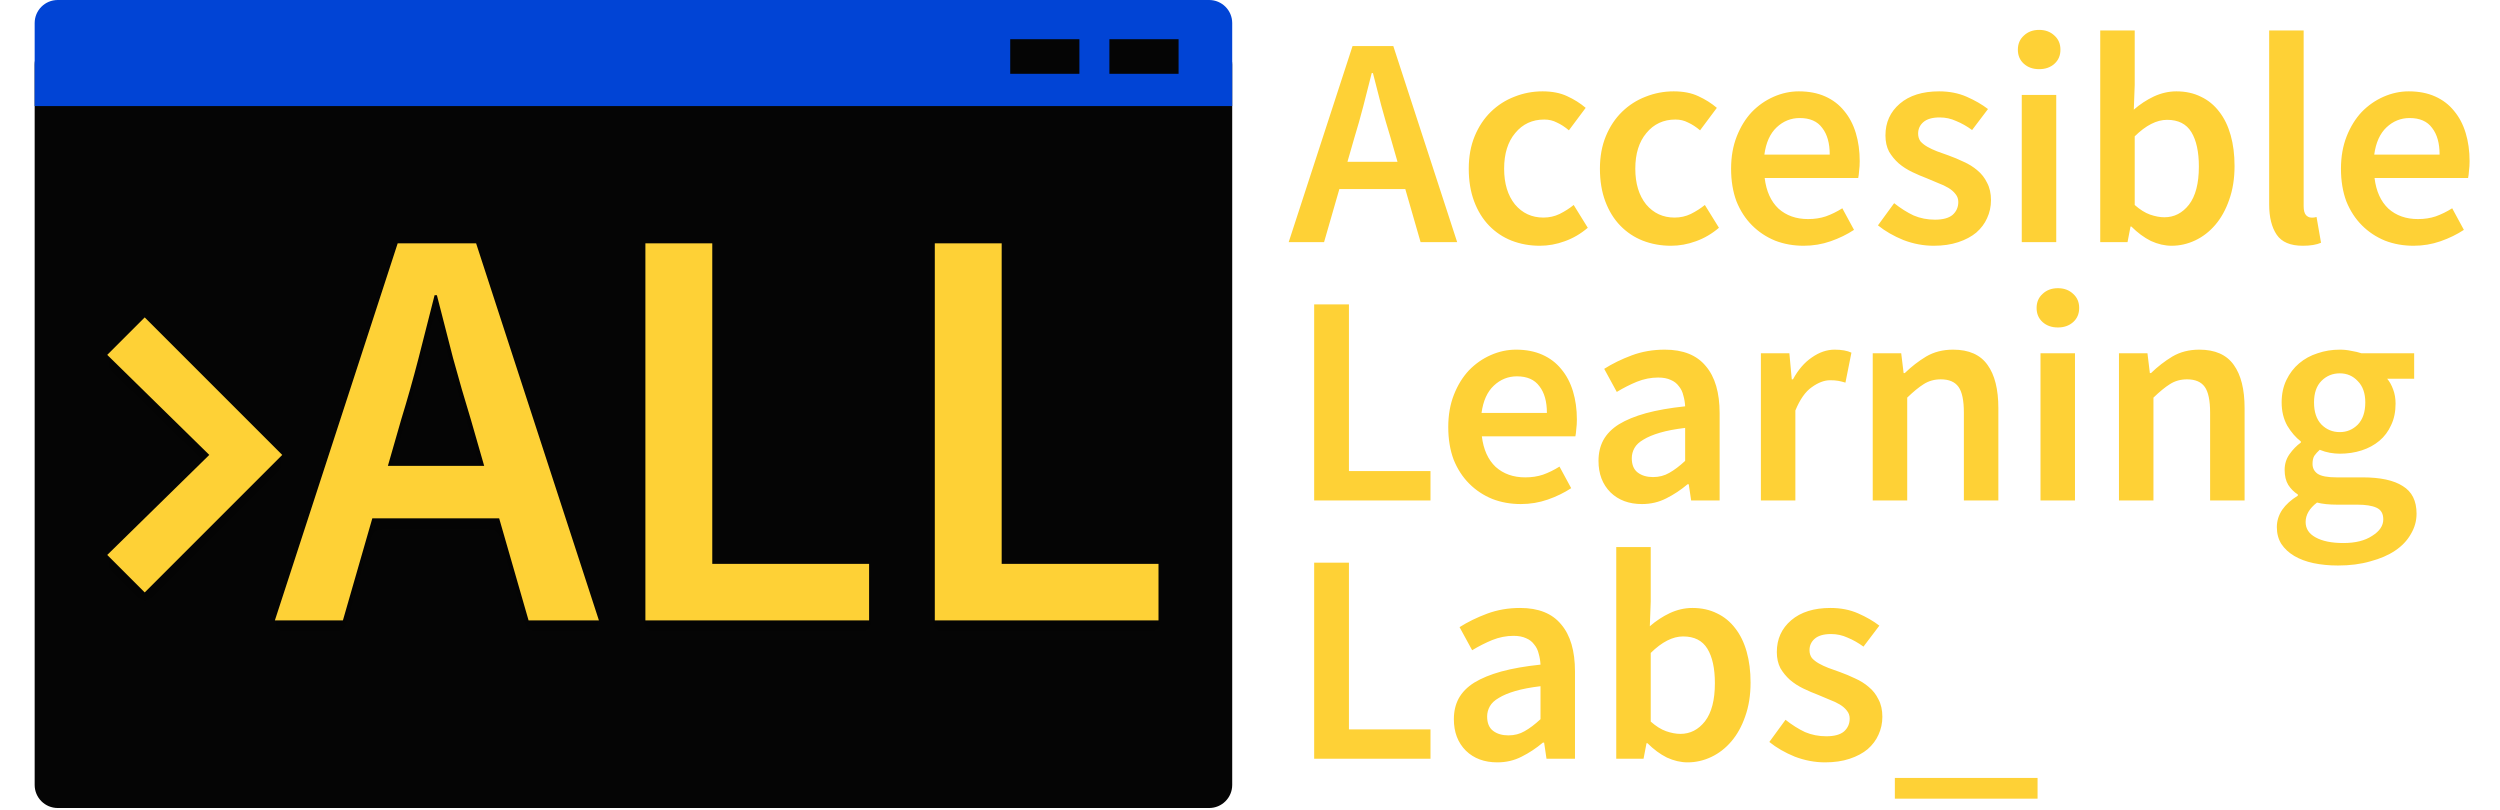
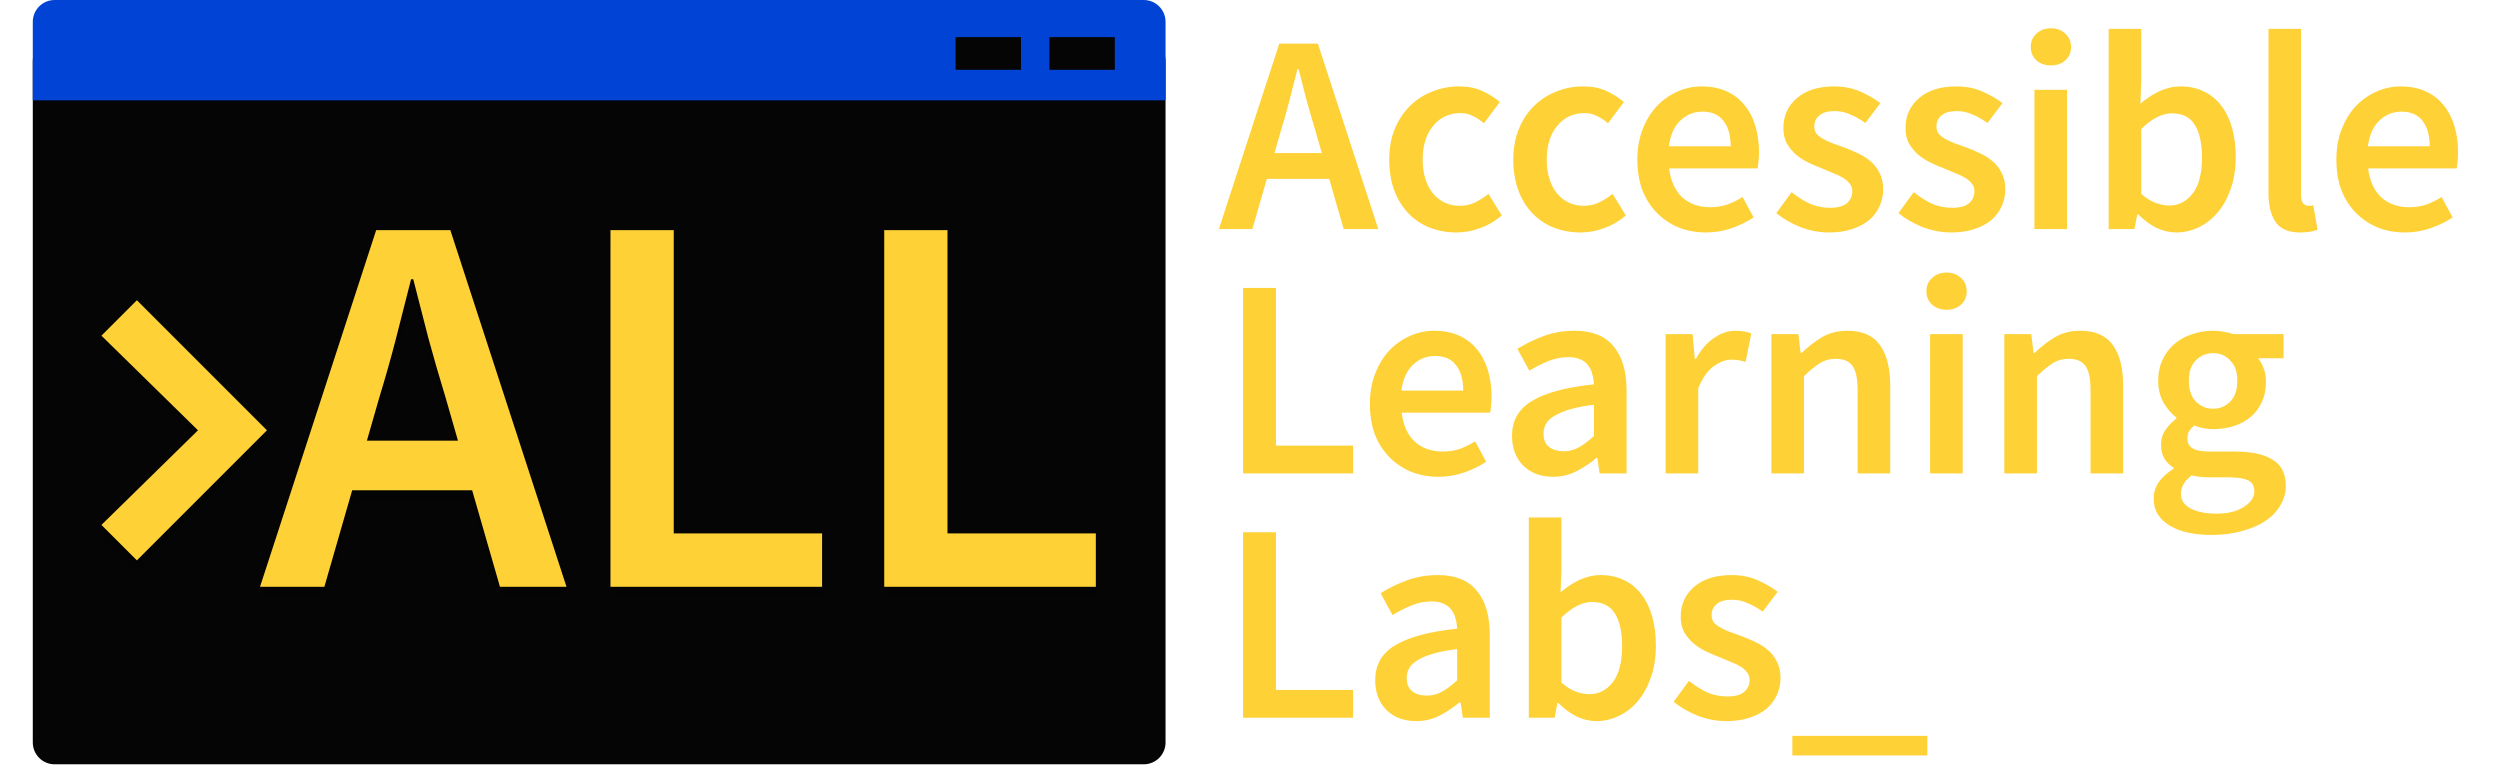
- <svg xmlns="http://www.w3.org/2000/svg" width="1084" height="351" viewBox="0 0 1084 351" fill="none">
+ <svg xmlns="http://www.w3.org/2000/svg" width="1146" height="351" viewBox="0 0 1146 351" fill="none">
  <path d="M15.031 28C15.031 22.477 19.508 18 25.031 18H524.287C529.81 18 534.287 22.477 534.287 28V340.353C534.287 345.876 529.81 350.353 524.287 350.353H25.031C19.508 350.353 15.031 345.876 15.031 340.353V28Z" fill="#050505" />
  <g filter="url(#filter0_d)">
    <path d="M173.937 182L168.187 202H209.937L204.187 182C201.52 173.333 198.937 164.417 196.437 155.25C194.103 146.083 191.77 137 189.437 128H188.437C186.103 137.167 183.77 146.333 181.437 155.5C179.103 164.5 176.603 173.333 173.937 182ZM119.187 269L172.437 105.5H206.437L259.687 269H229.187L216.437 224.75H161.437L148.687 269H119.187ZM279.841 269V105.5H308.841V244.5H376.841V269H279.841ZM405.329 269V105.5H434.329V244.5H502.329V269H405.329Z" fill="#FED136" />
  </g>
  <g filter="url(#filter1_d)">
    <path d="M62.75 256.875L46.5 240.625L90.75 197.25L46.5 153.875L62.75 137.625L122.375 197.25L62.75 256.875Z" fill="#FED136" />
  </g>
  <path d="M15.031 10C15.031 4.477 19.508 0 25.031 0H524.287C529.81 0 534.287 4.477 534.287 10V46H15.031V10Z" fill="#0144D5" />
-   <path d="M587.241 59.76L584.251 70.16H605.961L602.971 59.76C601.585 55.253 600.241 50.617 598.941 45.85C597.728 41.083 596.515 36.36 595.301 31.68H594.781C593.568 36.447 592.355 41.213 591.141 45.98C589.928 50.66 588.628 55.253 587.241 59.76ZM558.771 105L586.461 19.98H604.141L631.831 105H615.971L609.341 81.99H580.741L574.111 105H558.771ZM667.661 106.56C663.328 106.56 659.255 105.823 655.441 104.35C651.715 102.877 648.465 100.71 645.691 97.85C642.918 94.99 640.751 91.48 639.191 87.32C637.631 83.16 636.851 78.437 636.851 73.15C636.851 67.863 637.718 63.14 639.451 58.98C641.185 54.82 643.525 51.31 646.471 48.45C649.418 45.59 652.798 43.423 656.611 41.95C660.511 40.39 664.585 39.61 668.831 39.61C672.991 39.61 676.545 40.303 679.491 41.69C682.525 43.077 685.211 44.767 687.551 46.76L680.271 56.51C678.538 55.037 676.805 53.91 675.071 53.13C673.425 52.263 671.605 51.83 669.611 51.83C664.411 51.83 660.208 53.78 657.001 57.68C653.795 61.493 652.191 66.65 652.191 73.15C652.191 79.563 653.751 84.72 656.871 88.62C660.078 92.433 664.195 94.34 669.221 94.34C671.735 94.34 674.075 93.82 676.241 92.78C678.495 91.653 680.531 90.353 682.351 88.88L688.461 98.76C685.428 101.36 682.091 103.31 678.451 104.61C674.898 105.91 671.301 106.56 667.661 106.56ZM724.536 106.56C720.203 106.56 716.13 105.823 712.316 104.35C708.59 102.877 705.34 100.71 702.566 97.85C699.793 94.99 697.626 91.48 696.066 87.32C694.506 83.16 693.726 78.437 693.726 73.15C693.726 67.863 694.593 63.14 696.326 58.98C698.06 54.82 700.4 51.31 703.346 48.45C706.293 45.59 709.673 43.423 713.486 41.95C717.386 40.39 721.46 39.61 725.706 39.61C729.866 39.61 733.42 40.303 736.366 41.69C739.4 43.077 742.086 44.767 744.426 46.76L737.146 56.51C735.413 55.037 733.68 53.91 731.946 53.13C730.3 52.263 728.48 51.83 726.486 51.83C721.286 51.83 717.083 53.78 713.876 57.68C710.67 61.493 709.066 66.65 709.066 73.15C709.066 79.563 710.626 84.72 713.746 88.62C716.953 92.433 721.07 94.34 726.096 94.34C728.61 94.34 730.95 93.82 733.116 92.78C735.37 91.653 737.406 90.353 739.226 88.88L745.336 98.76C742.303 101.36 738.966 103.31 735.326 104.61C731.773 105.91 728.176 106.56 724.536 106.56ZM782.061 106.56C777.641 106.56 773.525 105.823 769.711 104.35C765.898 102.79 762.561 100.58 759.701 97.72C756.841 94.86 754.588 91.393 752.941 87.32C751.381 83.16 750.601 78.437 750.601 73.15C750.601 67.95 751.425 63.27 753.071 59.11C754.718 54.95 756.885 51.44 759.571 48.58C762.345 45.72 765.508 43.51 769.061 41.95C772.615 40.39 776.255 39.61 779.981 39.61C784.315 39.61 788.128 40.347 791.421 41.82C794.715 43.293 797.445 45.373 799.611 48.06C801.865 50.747 803.555 53.953 804.681 57.68C805.808 61.407 806.371 65.48 806.371 69.9C806.371 71.373 806.285 72.76 806.111 74.06C806.025 75.36 805.895 76.4 805.721 77.18H765.161C765.855 82.9 767.848 87.32 771.141 90.44C774.521 93.473 778.811 94.99 784.011 94.99C786.785 94.99 789.341 94.6 791.681 93.82C794.108 92.953 796.491 91.783 798.831 90.31L803.901 99.67C800.868 101.663 797.488 103.31 793.761 104.61C790.035 105.91 786.135 106.56 782.061 106.56ZM765.031 67.04H793.371C793.371 62.1 792.288 58.243 790.121 55.47C788.041 52.61 784.791 51.18 780.371 51.18C776.558 51.18 773.221 52.523 770.361 55.21C767.501 57.897 765.725 61.84 765.031 67.04ZM838.46 106.56C834.04 106.56 829.663 105.737 825.33 104.09C821.083 102.357 817.4 100.233 814.28 97.72L821.3 88.1C824.16 90.353 826.977 92.13 829.75 93.43C832.61 94.643 835.687 95.25 838.98 95.25C842.447 95.25 845.003 94.557 846.65 93.17C848.297 91.697 849.12 89.833 849.12 87.58C849.12 86.28 848.73 85.153 847.95 84.2C847.17 83.16 846.13 82.25 844.83 81.47C843.53 80.69 842.057 79.997 840.41 79.39C838.763 78.697 837.117 78.003 835.47 77.31C833.39 76.53 831.267 75.62 829.1 74.58C826.933 73.54 824.983 72.283 823.25 70.81C821.603 69.337 820.217 67.647 819.09 65.74C818.05 63.747 817.53 61.407 817.53 58.72C817.53 53.087 819.61 48.493 823.77 44.94C827.93 41.387 833.607 39.61 840.8 39.61C845.22 39.61 849.207 40.39 852.76 41.95C856.313 43.51 859.39 45.287 861.99 47.28L855.1 56.38C852.847 54.733 850.55 53.433 848.21 52.48C845.957 51.44 843.573 50.92 841.06 50.92C837.853 50.92 835.47 51.613 833.91 53C832.437 54.3 831.7 55.947 831.7 57.94C831.7 59.24 832.047 60.367 832.74 61.32C833.52 62.187 834.517 62.967 835.73 63.66C836.943 64.353 838.33 65.003 839.89 65.61C841.537 66.217 843.227 66.823 844.96 67.43C847.127 68.21 849.293 69.12 851.46 70.16C853.627 71.113 855.577 72.327 857.31 73.8C859.13 75.273 860.56 77.093 861.6 79.26C862.727 81.34 863.29 83.853 863.29 86.8C863.29 89.573 862.727 92.173 861.6 94.6C860.56 96.94 859 99.02 856.92 100.84C854.84 102.573 852.24 103.96 849.12 105C846 106.04 842.447 106.56 838.46 106.56ZM876.636 105V41.17H891.586V105H876.636ZM884.176 29.99C881.49 29.99 879.28 29.21 877.546 27.65C875.813 26.09 874.946 24.053 874.946 21.54C874.946 19.027 875.813 16.99 877.546 15.43C879.28 13.783 881.49 12.96 884.176 12.96C886.863 12.96 889.073 13.783 890.806 15.43C892.54 16.99 893.406 19.027 893.406 21.54C893.406 24.053 892.54 26.09 890.806 27.65C889.073 29.21 886.863 29.99 884.176 29.99ZM941.6 106.56C938.653 106.56 935.663 105.867 932.63 104.48C929.683 103.007 926.867 100.927 924.18 98.24H923.79L922.49 105H910.66V13.22H925.61V36.88L925.22 47.54C927.907 45.2 930.81 43.293 933.93 41.82C937.137 40.347 940.387 39.61 943.68 39.61C947.667 39.61 951.22 40.39 954.34 41.95C957.46 43.423 960.103 45.59 962.27 48.45C964.437 51.223 966.083 54.603 967.21 58.59C968.337 62.577 968.9 67.04 968.9 71.98C968.9 77.44 968.12 82.337 966.56 86.67C965.087 90.917 963.093 94.513 960.58 97.46C958.067 100.407 955.163 102.66 951.87 104.22C948.577 105.78 945.153 106.56 941.6 106.56ZM938.48 94.21C942.727 94.21 946.28 92.39 949.14 88.75C952 85.023 953.43 79.52 953.43 72.24C953.43 65.827 952.347 60.843 950.18 57.29C948.013 53.737 944.503 51.96 939.65 51.96C935.143 51.96 930.463 54.343 925.61 59.11V88.88C927.863 90.873 930.073 92.26 932.24 93.04C934.493 93.82 936.573 94.21 938.48 94.21ZM998.472 106.56C993.099 106.56 989.329 104.957 987.162 101.75C984.995 98.543 983.912 94.167 983.912 88.62V13.22H998.862V89.4C998.862 91.22 999.209 92.52 999.902 93.3C1000.6 93.993 1001.33 94.34 1002.11 94.34C1002.46 94.34 1002.76 94.34 1003.02 94.34C1003.37 94.34 1003.85 94.253 1004.45 94.08L1006.4 105.26C1004.41 106.127 1001.77 106.56 998.472 106.56ZM1046.5 106.56C1042.08 106.56 1037.97 105.823 1034.15 104.35C1030.34 102.79 1027 100.58 1024.14 97.72C1021.28 94.86 1019.03 91.393 1017.38 87.32C1015.82 83.16 1015.04 78.437 1015.04 73.15C1015.04 67.95 1015.87 63.27 1017.51 59.11C1019.16 54.95 1021.33 51.44 1024.01 48.58C1026.79 45.72 1029.95 43.51 1033.5 41.95C1037.06 40.39 1040.7 39.61 1044.42 39.61C1048.76 39.61 1052.57 40.347 1055.86 41.82C1059.16 43.293 1061.89 45.373 1064.05 48.06C1066.31 50.747 1068 53.953 1069.12 57.68C1070.25 61.407 1070.81 65.48 1070.81 69.9C1070.81 71.373 1070.73 72.76 1070.55 74.06C1070.47 75.36 1070.34 76.4 1070.16 77.18H1029.6C1030.3 82.9 1032.29 87.32 1035.58 90.44C1038.96 93.473 1043.25 94.99 1048.45 94.99C1051.23 94.99 1053.78 94.6 1056.12 93.82C1058.55 92.953 1060.93 91.783 1063.27 90.31L1068.34 99.67C1065.31 101.663 1061.93 103.31 1058.2 104.61C1054.48 105.91 1050.58 106.56 1046.5 106.56ZM1029.47 67.04H1057.81C1057.81 62.1 1056.73 58.243 1054.56 55.47C1052.48 52.61 1049.23 51.18 1044.81 51.18C1041 51.18 1037.66 52.523 1034.8 55.21C1031.94 57.897 1030.17 61.84 1029.47 67.04Z" fill="#FED136" />
+   <path d="M587.21 59.76L584.22 70.16H605.93L602.94 59.76C601.553 55.253 600.21 50.617 598.91 45.85C597.697 41.083 596.483 36.36 595.27 31.68H594.75C593.537 36.447 592.323 41.213 591.11 45.98C589.897 50.66 588.597 55.253 587.21 59.76ZM558.74 105L586.43 19.98H604.11L631.8 105H615.94L609.31 81.99H580.71L574.08 105H558.74ZM667.63 106.56C663.297 106.56 659.224 105.823 655.41 104.35C651.684 102.877 648.434 100.71 645.66 97.85C642.887 94.99 640.72 91.48 639.16 87.32C637.6 83.16 636.82 78.437 636.82 73.15C636.82 67.863 637.687 63.14 639.42 58.98C641.154 54.82 643.494 51.31 646.44 48.45C649.387 45.59 652.767 43.423 656.58 41.95C660.48 40.39 664.554 39.61 668.8 39.61C672.96 39.61 676.514 40.303 679.46 41.69C682.494 43.077 685.18 44.767 687.52 46.76L680.24 56.51C678.507 55.037 676.774 53.91 675.04 53.13C673.394 52.263 671.574 51.83 669.58 51.83C664.38 51.83 660.177 53.78 656.97 57.68C653.764 61.493 652.16 66.65 652.16 73.15C652.16 79.563 653.72 84.72 656.84 88.62C660.047 92.433 664.164 94.34 669.19 94.34C671.704 94.34 674.044 93.82 676.21 92.78C678.464 91.653 680.5 90.353 682.32 88.88L688.43 98.76C685.397 101.36 682.06 103.31 678.42 104.61C674.867 105.91 671.27 106.56 667.63 106.56ZM724.505 106.56C720.172 106.56 716.099 105.823 712.285 104.35C708.559 102.877 705.309 100.71 702.535 97.85C699.762 94.99 697.595 91.48 696.035 87.32C694.475 83.16 693.695 78.437 693.695 73.15C693.695 67.863 694.562 63.14 696.295 58.98C698.029 54.82 700.369 51.31 703.315 48.45C706.262 45.59 709.642 43.423 713.455 41.95C717.355 40.39 721.429 39.61 725.675 39.61C729.835 39.61 733.389 40.303 736.335 41.69C739.369 43.077 742.055 44.767 744.395 46.76L737.115 56.51C735.382 55.037 733.649 53.91 731.915 53.13C730.269 52.263 728.449 51.83 726.455 51.83C721.255 51.83 717.052 53.78 713.845 57.68C710.639 61.493 709.035 66.65 709.035 73.15C709.035 79.563 710.595 84.72 713.715 88.62C716.922 92.433 721.039 94.34 726.065 94.34C728.579 94.34 730.919 93.82 733.085 92.78C735.339 91.653 737.375 90.353 739.195 88.88L745.305 98.76C742.272 101.36 738.935 103.31 735.295 104.61C731.742 105.91 728.145 106.56 724.505 106.56ZM782.03 106.56C777.61 106.56 773.494 105.823 769.68 104.35C765.867 102.79 762.53 100.58 759.67 97.72C756.81 94.86 754.557 91.393 752.91 87.32C751.35 83.16 750.57 78.437 750.57 73.15C750.57 67.95 751.394 63.27 753.04 59.11C754.687 54.95 756.854 51.44 759.54 48.58C762.314 45.72 765.477 43.51 769.03 41.95C772.584 40.39 776.224 39.61 779.95 39.61C784.284 39.61 788.097 40.347 791.39 41.82C794.684 43.293 797.414 45.373 799.58 48.06C801.834 50.747 803.524 53.953 804.65 57.68C805.777 61.407 806.34 65.48 806.34 69.9C806.34 71.373 806.254 72.76 806.08 74.06C805.994 75.36 805.864 76.4 805.69 77.18H765.13C765.824 82.9 767.817 87.32 771.11 90.44C774.49 93.473 778.78 94.99 783.98 94.99C786.754 94.99 789.31 94.6 791.65 93.82C794.077 92.953 796.46 91.783 798.8 90.31L803.87 99.67C800.837 101.663 797.457 103.31 793.73 104.61C790.004 105.91 786.104 106.56 782.03 106.56ZM765 67.04H793.34C793.34 62.1 792.257 58.243 790.09 55.47C788.01 52.61 784.76 51.18 780.34 51.18C776.527 51.18 773.19 52.523 770.33 55.21C767.47 57.897 765.694 61.84 765 67.04ZM838.429 106.56C834.009 106.56 829.632 105.737 825.299 104.09C821.052 102.357 817.369 100.233 814.249 97.72L821.269 88.1C824.129 90.353 826.946 92.13 829.719 93.43C832.579 94.643 835.656 95.25 838.949 95.25C842.416 95.25 844.972 94.557 846.619 93.17C848.266 91.697 849.089 89.833 849.089 87.58C849.089 86.28 848.699 85.153 847.919 84.2C847.139 83.16 846.099 82.25 844.799 81.47C843.499 80.69 842.026 79.997 840.379 79.39C838.732 78.697 837.086 78.003 835.439 77.31C833.359 76.53 831.236 75.62 829.069 74.58C826.902 73.54 824.952 72.283 823.219 70.81C821.572 69.337 820.186 67.647 819.059 65.74C818.019 63.747 817.499 61.407 817.499 58.72C817.499 53.087 819.579 48.493 823.739 44.94C827.899 41.387 833.576 39.61 840.769 39.61C845.189 39.61 849.176 40.39 852.729 41.95C856.282 43.51 859.359 45.287 861.959 47.28L855.069 56.38C852.816 54.733 850.519 53.433 848.179 52.48C845.926 51.44 843.542 50.92 841.029 50.92C837.822 50.92 835.439 51.613 833.879 53C832.406 54.3 831.669 55.947 831.669 57.94C831.669 59.24 832.016 60.367 832.709 61.32C833.489 62.187 834.486 62.967 835.699 63.66C836.912 64.353 838.299 65.003 839.859 65.61C841.506 66.217 843.196 66.823 844.929 67.43C847.096 68.21 849.262 69.12 851.429 70.16C853.596 71.113 855.546 72.327 857.279 73.8C859.099 75.273 860.529 77.093 861.569 79.26C862.696 81.34 863.259 83.853 863.259 86.8C863.259 89.573 862.696 92.173 861.569 94.6C860.529 96.94 858.969 99.02 856.889 100.84C854.809 102.573 852.209 103.96 849.089 105C845.969 106.04 842.416 106.56 838.429 106.56ZM894.415 106.56C889.995 106.56 885.619 105.737 881.285 104.09C877.039 102.357 873.355 100.233 870.235 97.72L877.255 88.1C880.115 90.353 882.932 92.13 885.705 93.43C888.565 94.643 891.642 95.25 894.935 95.25C898.402 95.25 900.959 94.557 902.605 93.17C904.252 91.697 905.075 89.833 905.075 87.58C905.075 86.28 904.685 85.153 903.905 84.2C903.125 83.16 902.085 82.25 900.785 81.47C899.485 80.69 898.012 79.997 896.365 79.39C894.719 78.697 893.072 78.003 891.425 77.31C889.345 76.53 887.222 75.62 885.055 74.58C882.889 73.54 880.939 72.283 879.205 70.81C877.559 69.337 876.172 67.647 875.045 65.74C874.005 63.747 873.485 61.407 873.485 58.72C873.485 53.087 875.565 48.493 879.725 44.94C883.885 41.387 889.562 39.61 896.755 39.61C901.175 39.61 905.162 40.39 908.715 41.95C912.269 43.51 915.345 45.287 917.945 47.28L911.055 56.38C908.802 54.733 906.505 53.433 904.165 52.48C901.912 51.44 899.529 50.92 897.015 50.92C893.809 50.92 891.425 51.613 889.865 53C888.392 54.3 887.655 55.947 887.655 57.94C887.655 59.24 888.002 60.367 888.695 61.32C889.475 62.187 890.472 62.967 891.685 63.66C892.899 64.353 894.285 65.003 895.845 65.61C897.492 66.217 899.182 66.823 900.915 67.43C903.082 68.21 905.249 69.12 907.415 70.16C909.582 71.113 911.532 72.327 913.265 73.8C915.085 75.273 916.515 77.093 917.555 79.26C918.682 81.34 919.245 83.853 919.245 86.8C919.245 89.573 918.682 92.173 917.555 94.6C916.515 96.94 914.955 99.02 912.875 100.84C910.795 102.573 908.195 103.96 905.075 105C901.955 106.04 898.402 106.56 894.415 106.56ZM932.592 105V41.17H947.542V105H932.592ZM940.132 29.99C937.445 29.99 935.235 29.21 933.502 27.65C931.768 26.09 930.902 24.053 930.902 21.54C930.902 19.027 931.768 16.99 933.502 15.43C935.235 13.783 937.445 12.96 940.132 12.96C942.818 12.96 945.028 13.783 946.762 15.43C948.495 16.99 949.362 19.027 949.362 21.54C949.362 24.053 948.495 26.09 946.762 27.65C945.028 29.21 942.818 29.99 940.132 29.99ZM997.555 106.56C994.608 106.56 991.618 105.867 988.585 104.48C985.638 103.007 982.822 100.927 980.135 98.24H979.745L978.445 105H966.615V13.22H981.565V36.88L981.175 47.54C983.862 45.2 986.765 43.293 989.885 41.82C993.092 40.347 996.342 39.61 999.635 39.61C1003.62 39.61 1007.18 40.39 1010.3 41.95C1013.42 43.423 1016.06 45.59 1018.23 48.45C1020.39 51.223 1022.04 54.603 1023.17 58.59C1024.29 62.577 1024.86 67.04 1024.86 71.98C1024.86 77.44 1024.08 82.337 1022.52 86.67C1021.04 90.917 1019.05 94.513 1016.54 97.46C1014.02 100.407 1011.12 102.66 1007.83 104.22C1004.53 105.78 1001.11 106.56 997.555 106.56ZM994.435 94.21C998.682 94.21 1002.24 92.39 1005.1 88.75C1007.96 85.023 1009.39 79.52 1009.39 72.24C1009.39 65.827 1008.3 60.843 1006.14 57.29C1003.97 53.737 1000.46 51.96 995.605 51.96C991.098 51.96 986.418 54.343 981.565 59.11V88.88C983.818 90.873 986.028 92.26 988.195 93.04C990.448 93.82 992.528 94.21 994.435 94.21ZM1054.43 106.56C1049.05 106.56 1045.28 104.957 1043.12 101.75C1040.95 98.543 1039.87 94.167 1039.87 88.62V13.22H1054.82V89.4C1054.82 91.22 1055.16 92.52 1055.86 93.3C1056.55 93.993 1057.29 94.34 1058.07 94.34C1058.41 94.34 1058.72 94.34 1058.98 94.34C1059.32 94.34 1059.8 94.253 1060.41 94.08L1062.36 105.26C1060.36 106.127 1057.72 106.56 1054.43 106.56ZM1102.46 106.56C1098.04 106.56 1093.92 105.823 1090.11 104.35C1086.3 102.79 1082.96 100.58 1080.1 97.72C1077.24 94.86 1074.99 91.393 1073.34 87.32C1071.78 83.16 1071 78.437 1071 73.15C1071 67.95 1071.82 63.27 1073.47 59.11C1075.12 54.95 1077.28 51.44 1079.97 48.58C1082.74 45.72 1085.91 43.51 1089.46 41.95C1093.01 40.39 1096.65 39.61 1100.38 39.61C1104.71 39.61 1108.53 40.347 1111.82 41.82C1115.11 43.293 1117.84 45.373 1120.01 48.06C1122.26 50.747 1123.95 53.953 1125.08 57.68C1126.21 61.407 1126.77 65.48 1126.77 69.9C1126.77 71.373 1126.68 72.76 1126.51 74.06C1126.42 75.36 1126.29 76.4 1126.12 77.18H1085.56C1086.25 82.9 1088.25 87.32 1091.54 90.44C1094.92 93.473 1099.21 94.99 1104.41 94.99C1107.18 94.99 1109.74 94.6 1112.08 93.82C1114.51 92.953 1116.89 91.783 1119.23 90.31L1124.3 99.67C1121.27 101.663 1117.89 103.31 1114.16 104.61C1110.43 105.91 1106.53 106.56 1102.46 106.56ZM1085.43 67.04H1113.77C1113.77 62.1 1112.69 58.243 1110.52 55.47C1108.44 52.61 1105.19 51.18 1100.77 51.18C1096.96 51.18 1093.62 52.523 1090.76 55.21C1087.9 57.897 1086.12 61.84 1085.43 67.04Z" fill="#FED136" />
  <path d="M569.821 217V131.98H584.901V204.26H620.261V217H569.821ZM659.425 218.56C655.005 218.56 650.888 217.823 647.075 216.35C643.261 214.79 639.925 212.58 637.065 209.72C634.205 206.86 631.951 203.393 630.305 199.32C628.745 195.16 627.965 190.437 627.965 185.15C627.965 179.95 628.788 175.27 630.435 171.11C632.081 166.95 634.248 163.44 636.935 160.58C639.708 157.72 642.871 155.51 646.425 153.95C649.978 152.39 653.618 151.61 657.345 151.61C661.678 151.61 665.491 152.347 668.785 153.82C672.078 155.293 674.808 157.373 676.975 160.06C679.228 162.747 680.918 165.953 682.045 169.68C683.171 173.407 683.735 177.48 683.735 181.9C683.735 183.373 683.648 184.76 683.475 186.06C683.388 187.36 683.258 188.4 683.085 189.18H642.525C643.218 194.9 645.211 199.32 648.505 202.44C651.885 205.473 656.175 206.99 661.375 206.99C664.148 206.99 666.705 206.6 669.045 205.82C671.471 204.953 673.855 203.783 676.195 202.31L681.265 211.67C678.231 213.663 674.851 215.31 671.125 216.61C667.398 217.91 663.498 218.56 659.425 218.56ZM642.395 179.04H670.735C670.735 174.1 669.651 170.243 667.485 167.47C665.405 164.61 662.155 163.18 657.735 163.18C653.921 163.18 650.585 164.523 647.725 167.21C644.865 169.897 643.088 173.84 642.395 179.04ZM711.96 218.56C706.327 218.56 701.777 216.87 698.31 213.49C694.843 210.023 693.11 205.473 693.11 199.84C693.11 196.46 693.803 193.47 695.19 190.87C696.663 188.183 698.917 185.887 701.95 183.98C705.07 182.073 708.97 180.47 713.65 179.17C718.417 177.87 724.093 176.873 730.68 176.18C730.593 174.533 730.333 172.973 729.9 171.5C729.553 169.94 728.903 168.597 727.95 167.47C727.083 166.257 725.913 165.347 724.44 164.74C722.967 164.047 721.147 163.7 718.98 163.7C715.86 163.7 712.783 164.307 709.75 165.52C706.803 166.733 703.9 168.207 701.04 169.94L695.58 159.93C699.133 157.677 703.12 155.727 707.54 154.08C711.96 152.433 716.727 151.61 721.84 151.61C729.813 151.61 735.75 153.993 739.65 158.76C743.637 163.44 745.63 170.243 745.63 179.17V217H733.28L732.24 209.98H731.72C728.86 212.407 725.783 214.443 722.49 216.09C719.283 217.737 715.773 218.56 711.96 218.56ZM716.77 206.86C719.37 206.86 721.71 206.253 723.79 205.04C725.957 203.827 728.253 202.093 730.68 199.84V185.54C726.347 186.06 722.707 186.753 719.76 187.62C716.813 188.487 714.43 189.483 712.61 190.61C710.79 191.65 709.49 192.863 708.71 194.25C707.93 195.637 707.54 197.11 707.54 198.67C707.54 201.53 708.407 203.61 710.14 204.91C711.873 206.21 714.083 206.86 716.77 206.86ZM763.521 217V153.17H775.871L776.911 164.48H777.431C779.685 160.32 782.415 157.157 785.621 154.99C788.828 152.737 792.121 151.61 795.501 151.61C798.535 151.61 800.961 152.043 802.781 152.91L800.181 165.91C799.055 165.563 798.015 165.303 797.061 165.13C796.108 164.957 794.938 164.87 793.551 164.87C791.038 164.87 788.395 165.867 785.621 167.86C782.848 169.767 780.465 173.147 778.471 178V217H763.521ZM812.017 217V153.17H824.367L825.407 161.75H825.927C828.787 158.977 831.864 156.593 835.157 154.6C838.537 152.607 842.437 151.61 846.857 151.61C853.704 151.61 858.687 153.82 861.807 158.24C864.927 162.573 866.487 168.813 866.487 176.96V217H851.537V178.91C851.537 173.623 850.757 169.897 849.197 167.73C847.637 165.563 845.081 164.48 841.527 164.48C838.754 164.48 836.284 165.173 834.117 166.56C832.037 167.86 829.654 169.81 826.967 172.41V217H812.017ZM884.761 217V153.17H899.711V217H884.761ZM892.301 141.99C889.615 141.99 887.405 141.21 885.671 139.65C883.938 138.09 883.071 136.053 883.071 133.54C883.071 131.027 883.938 128.99 885.671 127.43C887.405 125.783 889.615 124.96 892.301 124.96C894.988 124.96 897.198 125.783 898.931 127.43C900.665 128.99 901.531 131.027 901.531 133.54C901.531 136.053 900.665 138.09 898.931 139.65C897.198 141.21 894.988 141.99 892.301 141.99ZM918.785 217V153.17H931.135L932.175 161.75H932.695C935.555 158.977 938.632 156.593 941.925 154.6C945.305 152.607 949.205 151.61 953.625 151.61C960.472 151.61 965.455 153.82 968.575 158.24C971.695 162.573 973.255 168.813 973.255 176.96V217H958.305V178.91C958.305 173.623 957.525 169.897 955.965 167.73C954.405 165.563 951.848 164.48 948.295 164.48C945.522 164.48 943.052 165.173 940.885 166.56C938.805 167.86 936.422 169.81 933.735 172.41V217H918.785ZM1013.76 245.21C1009.95 245.21 1006.39 244.863 1003.1 244.17C999.892 243.477 997.119 242.437 994.779 241.05C992.439 239.663 990.576 237.93 989.189 235.85C987.889 233.77 987.239 231.343 987.239 228.57C987.239 225.883 988.019 223.37 989.579 221.03C991.139 218.777 993.392 216.74 996.339 214.92V214.4C994.692 213.36 993.306 211.973 992.179 210.24C991.139 208.507 990.619 206.34 990.619 203.74C990.619 201.227 991.312 198.973 992.699 196.98C994.172 194.9 995.819 193.21 997.639 191.91V191.39C995.472 189.743 993.522 187.49 991.789 184.63C990.142 181.683 989.319 178.303 989.319 174.49C989.319 170.85 990.012 167.6 991.399 164.74C992.786 161.88 994.606 159.497 996.859 157.59C999.199 155.597 1001.89 154.123 1004.92 153.17C1007.95 152.13 1011.16 151.61 1014.54 151.61C1016.27 151.61 1017.92 151.783 1019.48 152.13C1021.13 152.39 1022.6 152.737 1023.9 153.17H1046.78V164.22H1035.08C1036.12 165.433 1036.99 166.993 1037.68 168.9C1038.37 170.72 1038.72 172.757 1038.72 175.01C1038.72 178.563 1038.07 181.683 1036.77 184.37C1035.56 187.057 1033.87 189.31 1031.7 191.13C1029.53 192.95 1026.98 194.337 1024.03 195.29C1021.08 196.243 1017.92 196.72 1014.54 196.72C1013.15 196.72 1011.72 196.59 1010.25 196.33C1008.78 196.07 1007.3 195.637 1005.83 195.03C1004.88 195.897 1004.1 196.763 1003.49 197.63C1002.97 198.497 1002.71 199.667 1002.71 201.14C1002.71 202.96 1003.45 204.39 1004.92 205.43C1006.48 206.47 1009.21 206.99 1013.11 206.99H1024.42C1032.13 206.99 1037.94 208.247 1041.84 210.76C1045.83 213.187 1047.82 217.173 1047.82 222.72C1047.82 225.84 1047 228.787 1045.35 231.56C1043.79 234.333 1041.54 236.717 1038.59 238.71C1035.64 240.703 1032.05 242.263 1027.8 243.39C1023.64 244.603 1018.96 245.21 1013.76 245.21ZM1014.54 187.36C1017.57 187.36 1020.17 186.277 1022.34 184.11C1024.51 181.857 1025.59 178.65 1025.59 174.49C1025.59 170.503 1024.51 167.427 1022.34 165.26C1020.26 163.007 1017.66 161.88 1014.54 161.88C1011.42 161.88 1008.78 162.963 1006.61 165.13C1004.44 167.297 1003.36 170.417 1003.36 174.49C1003.36 178.65 1004.44 181.857 1006.61 184.11C1008.78 186.277 1011.42 187.36 1014.54 187.36ZM1016.1 235.46C1021.3 235.46 1025.46 234.42 1028.58 232.34C1031.79 230.347 1033.39 227.963 1033.39 225.19C1033.39 222.677 1032.39 220.987 1030.4 220.12C1028.49 219.253 1025.72 218.82 1022.08 218.82H1013.37C1009.9 218.82 1007 218.517 1004.66 217.91C1001.37 220.423 999.719 223.24 999.719 226.36C999.719 229.22 1001.15 231.43 1004.01 232.99C1006.96 234.637 1010.99 235.46 1016.1 235.46Z" fill="#FED136" />
  <path d="M569.821 329V243.98H584.901V316.26H620.261V329H569.821ZM649.245 330.56C643.612 330.56 639.062 328.87 635.595 325.49C632.128 322.023 630.395 317.473 630.395 311.84C630.395 308.46 631.088 305.47 632.475 302.87C633.948 300.183 636.202 297.887 639.235 295.98C642.355 294.073 646.255 292.47 650.935 291.17C655.702 289.87 661.378 288.873 667.965 288.18C667.878 286.533 667.618 284.973 667.185 283.5C666.838 281.94 666.188 280.597 665.235 279.47C664.368 278.257 663.198 277.347 661.725 276.74C660.252 276.047 658.432 275.7 656.265 275.7C653.145 275.7 650.068 276.307 647.035 277.52C644.088 278.733 641.185 280.207 638.325 281.94L632.865 271.93C636.418 269.677 640.405 267.727 644.825 266.08C649.245 264.433 654.012 263.61 659.125 263.61C667.098 263.61 673.035 265.993 676.935 270.76C680.922 275.44 682.915 282.243 682.915 291.17V329H670.565L669.525 321.98H669.005C666.145 324.407 663.068 326.443 659.775 328.09C656.568 329.737 653.058 330.56 649.245 330.56ZM654.055 318.86C656.655 318.86 658.995 318.253 661.075 317.04C663.242 315.827 665.538 314.093 667.965 311.84V297.54C663.632 298.06 659.992 298.753 657.045 299.62C654.098 300.487 651.715 301.483 649.895 302.61C648.075 303.65 646.775 304.863 645.995 306.25C645.215 307.637 644.825 309.11 644.825 310.67C644.825 313.53 645.692 315.61 647.425 316.91C649.158 318.21 651.368 318.86 654.055 318.86ZM731.746 330.56C728.8 330.56 725.81 329.867 722.776 328.48C719.83 327.007 717.013 324.927 714.326 322.24H713.936L712.636 329H700.806V237.22H715.756V260.88L715.366 271.54C718.053 269.2 720.956 267.293 724.076 265.82C727.283 264.347 730.533 263.61 733.826 263.61C737.813 263.61 741.366 264.39 744.486 265.95C747.606 267.423 750.25 269.59 752.416 272.45C754.583 275.223 756.23 278.603 757.356 282.59C758.483 286.577 759.046 291.04 759.046 295.98C759.046 301.44 758.266 306.337 756.706 310.67C755.233 314.917 753.24 318.513 750.726 321.46C748.213 324.407 745.31 326.66 742.016 328.22C738.723 329.78 735.3 330.56 731.746 330.56ZM728.626 318.21C732.873 318.21 736.426 316.39 739.286 312.75C742.146 309.023 743.576 303.52 743.576 296.24C743.576 289.827 742.493 284.843 740.326 281.29C738.16 277.737 734.65 275.96 729.796 275.96C725.29 275.96 720.61 278.343 715.756 283.11V312.88C718.01 314.873 720.22 316.26 722.386 317.04C724.64 317.82 726.72 318.21 728.626 318.21ZM791.361 330.56C786.941 330.56 782.564 329.737 778.231 328.09C773.984 326.357 770.301 324.233 767.181 321.72L774.201 312.1C777.061 314.353 779.877 316.13 782.651 317.43C785.511 318.643 788.587 319.25 791.881 319.25C795.347 319.25 797.904 318.557 799.551 317.17C801.197 315.697 802.021 313.833 802.021 311.58C802.021 310.28 801.631 309.153 800.851 308.2C800.071 307.16 799.031 306.25 797.731 305.47C796.431 304.69 794.957 303.997 793.311 303.39C791.664 302.697 790.017 302.003 788.371 301.31C786.291 300.53 784.167 299.62 782.001 298.58C779.834 297.54 777.884 296.283 776.151 294.81C774.504 293.337 773.117 291.647 771.991 289.74C770.951 287.747 770.431 285.407 770.431 282.72C770.431 277.087 772.511 272.493 776.671 268.94C780.831 265.387 786.507 263.61 793.701 263.61C798.121 263.61 802.107 264.39 805.661 265.95C809.214 267.51 812.291 269.287 814.891 271.28L808.001 280.38C805.747 278.733 803.451 277.433 801.111 276.48C798.857 275.44 796.474 274.92 793.961 274.92C790.754 274.92 788.371 275.613 786.811 277C785.337 278.3 784.601 279.947 784.601 281.94C784.601 283.24 784.947 284.367 785.641 285.32C786.421 286.187 787.417 286.967 788.631 287.66C789.844 288.353 791.231 289.003 792.791 289.61C794.437 290.217 796.127 290.823 797.861 291.43C800.027 292.21 802.194 293.12 804.361 294.16C806.527 295.113 808.477 296.327 810.211 297.8C812.031 299.273 813.461 301.093 814.501 303.26C815.627 305.34 816.191 307.853 816.191 310.8C816.191 313.573 815.627 316.173 814.501 318.6C813.461 320.94 811.901 323.02 809.821 324.84C807.741 326.573 805.141 327.96 802.021 329C798.901 330.04 795.347 330.56 791.361 330.56ZM821.607 346.29V337.32H883.487V346.29H821.607Z" fill="#FED136" />
  <rect x="438.031" y="17" width="30" height="15" fill="#050505" />
  <rect x="481.031" y="17" width="30" height="15" fill="#050505" />
  <defs>
    <filter id="filter0_d" x="115.187" y="105.5" width="391.143" height="171.5" filterUnits="userSpaceOnUse" color-interpolation-filters="sRGB">
      <feFlood flood-opacity="0" result="BackgroundImageFix" />
      <feColorMatrix in="SourceAlpha" type="matrix" values="0 0 0 0 0 0 0 0 0 0 0 0 0 0 0 0 0 0 127 0" />
      <feOffset dy="4" />
      <feGaussianBlur stdDeviation="2" />
      <feColorMatrix type="matrix" values="0 0 0 0 0 0 0 0 0 0 0 0 0 0 0 0 0 0 0.25 0" />
      <feBlend mode="normal" in2="BackgroundImageFix" result="effect1_dropShadow" />
      <feBlend mode="normal" in="SourceGraphic" in2="effect1_dropShadow" result="shape" />
    </filter>
    <filter id="filter1_d" x="42.5" y="137.625" width="83.875" height="127.25" filterUnits="userSpaceOnUse" color-interpolation-filters="sRGB">
      <feFlood flood-opacity="0" result="BackgroundImageFix" />
      <feColorMatrix in="SourceAlpha" type="matrix" values="0 0 0 0 0 0 0 0 0 0 0 0 0 0 0 0 0 0 127 0" />
      <feOffset dy="4" />
      <feGaussianBlur stdDeviation="2" />
      <feColorMatrix type="matrix" values="0 0 0 0 0 0 0 0 0 0 0 0 0 0 0 0 0 0 0.25 0" />
      <feBlend mode="normal" in2="BackgroundImageFix" result="effect1_dropShadow" />
      <feBlend mode="normal" in="SourceGraphic" in2="effect1_dropShadow" result="shape" />
    </filter>
  </defs>
</svg>
